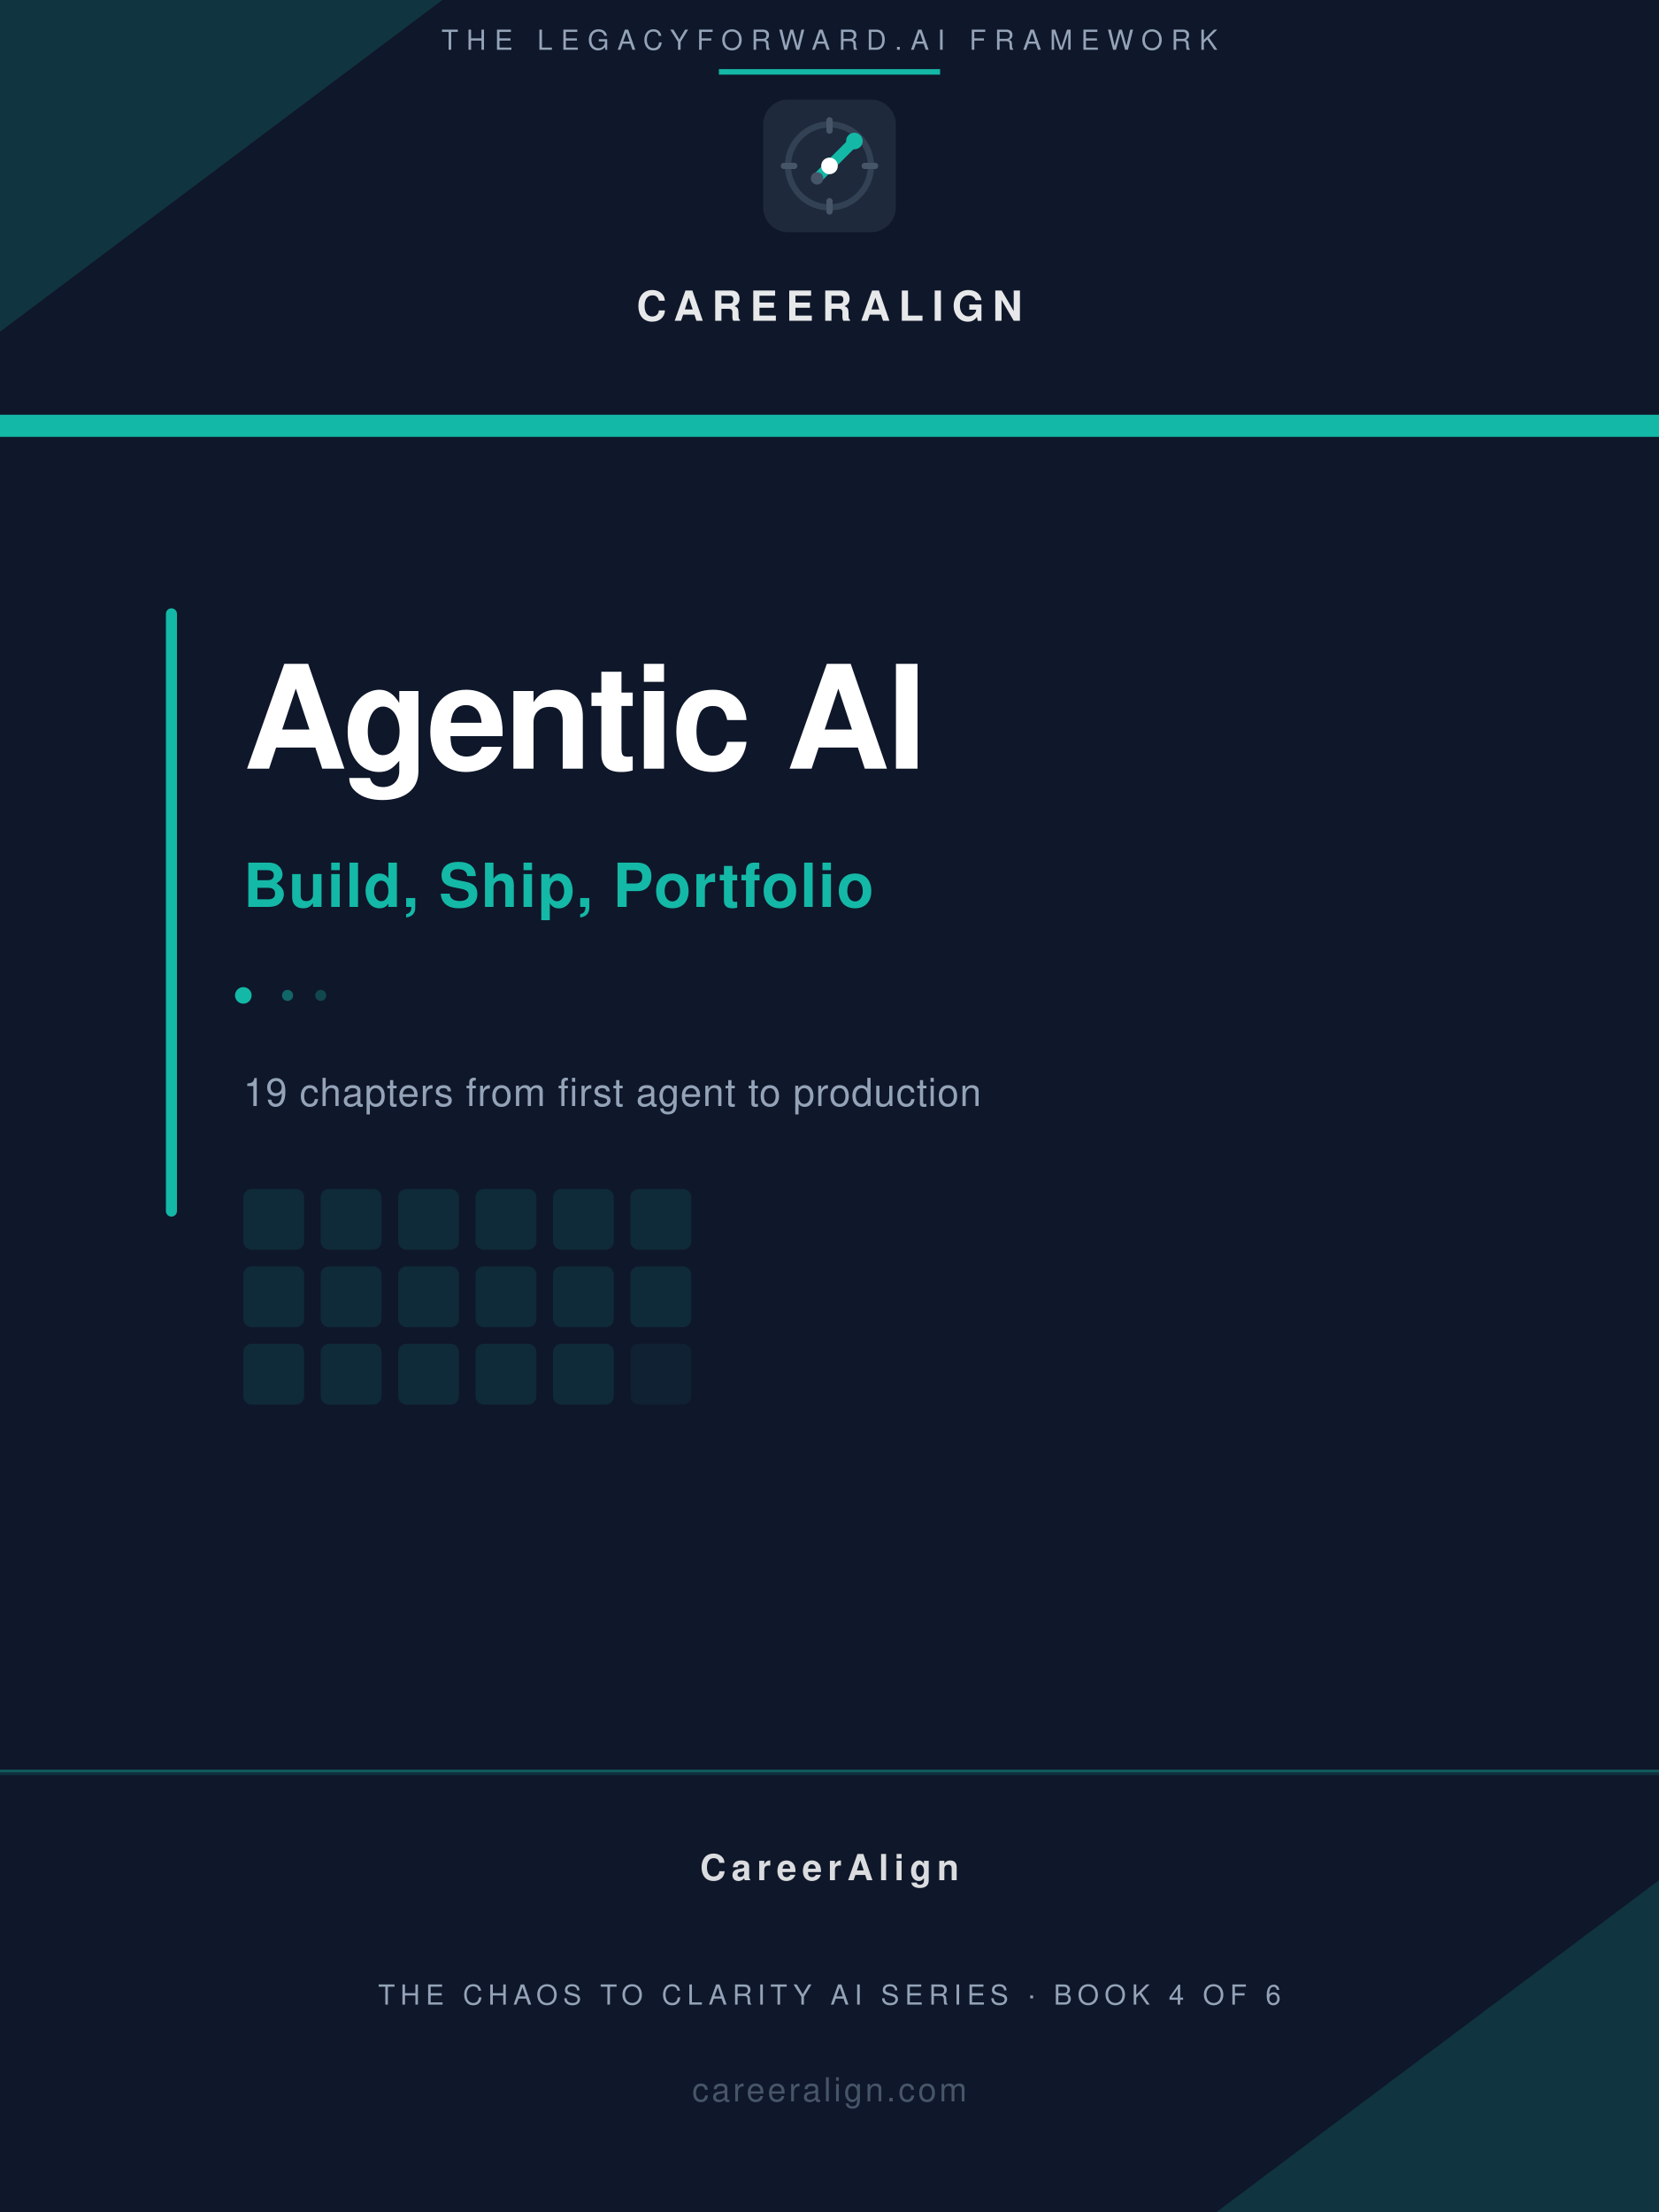
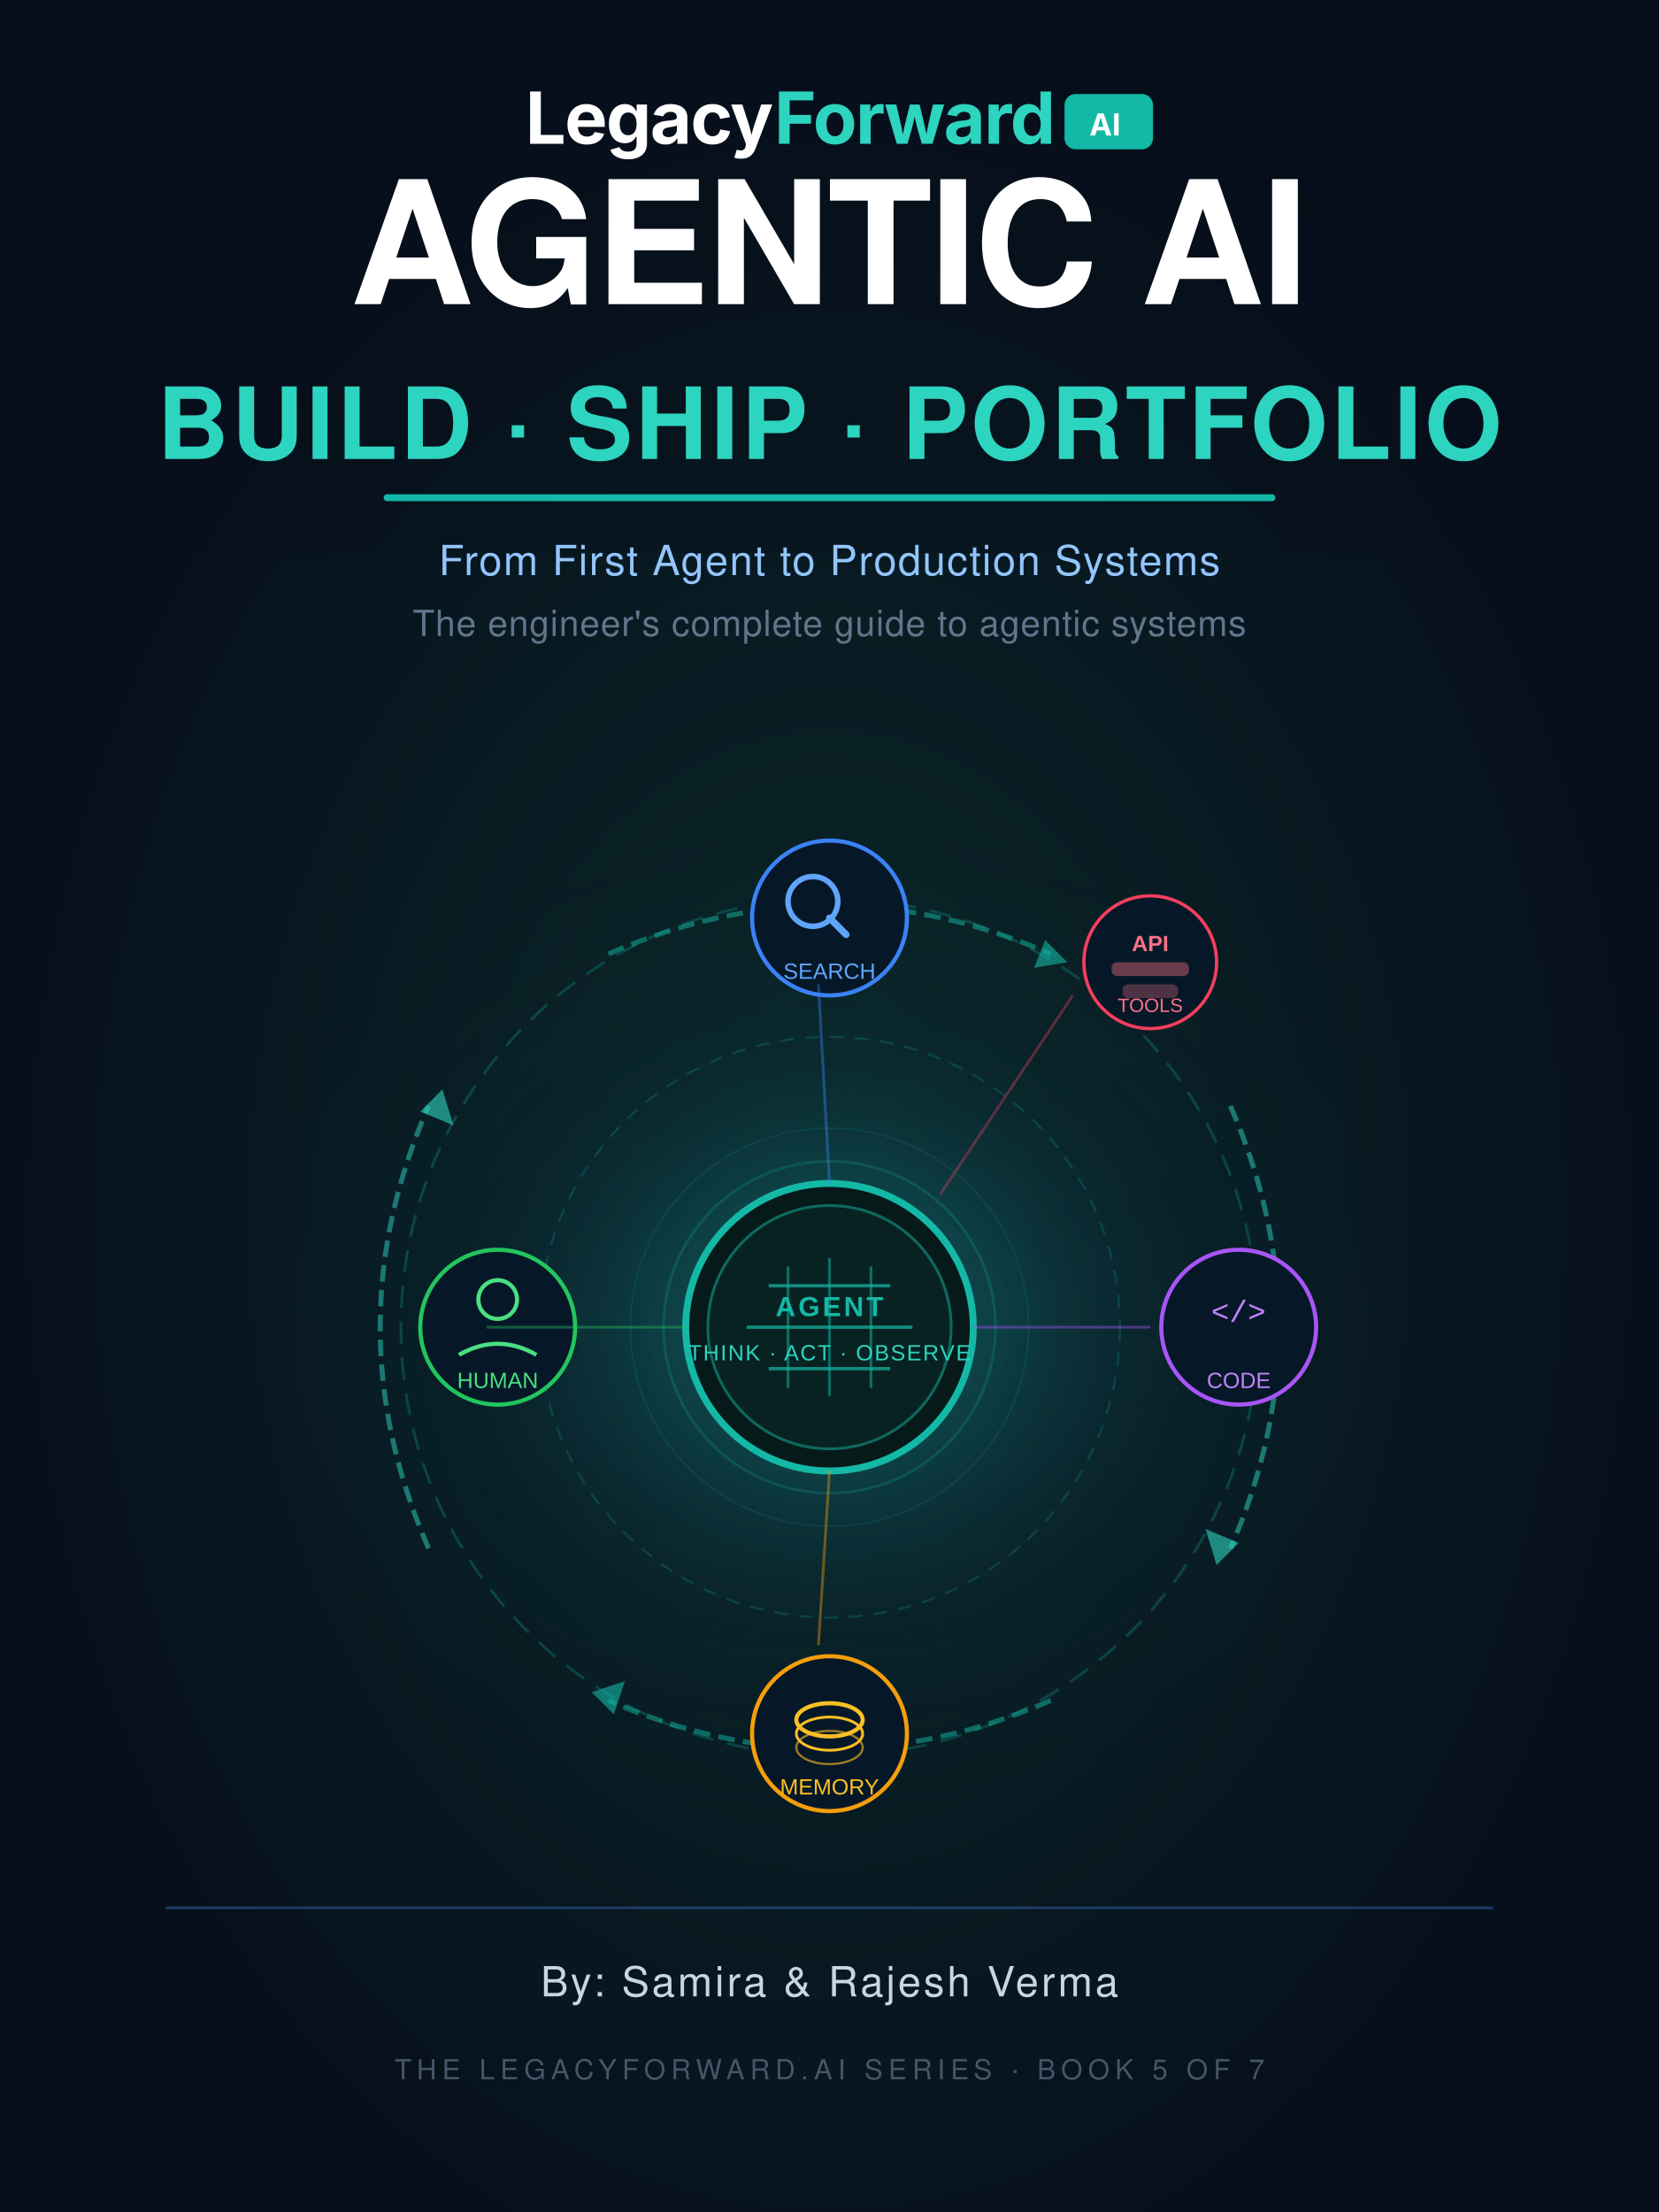
<svg xmlns="http://www.w3.org/2000/svg" width="600" height="800" viewBox="0 0 600 800">
-   <rect width="600" height="800" fill="#0f172a" />
-   <polygon points="0,0 160,0 0,120" fill="#14b8a6" opacity="0.18" />
-   <polygon points="600,800 440,800 600,680" fill="#14b8a6" opacity="0.18" />
-   <text x="300" y="18" font-family="'Helvetica Neue', Helvetica, Arial, sans-serif" font-size="10" fill="#94a3b8" text-anchor="middle" letter-spacing="0.3em">THE LEGACYFORWARD.AI FRAMEWORK</text>
-   <line x1="260" y1="26" x2="340" y2="26" stroke="#14b8a6" stroke-width="2" />
-   <g transform="translate(276,36) scale(1.5)">
-     <rect width="32" height="32" rx="6" fill="#1e293b" />
-     <circle cx="16" cy="16" r="10" fill="none" stroke="#334155" stroke-width="1.5" />
-     <line x1="16" y1="5" x2="16" y2="7.5" stroke="#475569" stroke-width="1.5" stroke-linecap="round" />
-     <line x1="16" y1="24.5" x2="16" y2="27" stroke="#475569" stroke-width="1.5" stroke-linecap="round" />
-     <line x1="5" y1="16" x2="7.5" y2="16" stroke="#475569" stroke-width="1.5" stroke-linecap="round" />
-     <line x1="24.5" y1="16" x2="27" y2="16" stroke="#475569" stroke-width="1.5" stroke-linecap="round" />
-     <line x1="13" y1="19" x2="22" y2="10" stroke="#14b8a6" stroke-width="2.5" stroke-linecap="round" />
-     <circle cx="22" cy="10" r="2" fill="#14b8a6" />
-     <circle cx="16" cy="16" r="2" fill="white" />
-     <circle cx="13" cy="19" r="1.5" fill="#475569" />
+   <defs>
+     <radialGradient id="bgGlow-ag" cx="50%" cy="55%" r="55%">
+       <stop offset="0%" stop-color="#0a2a2a" stop-opacity="1" />
+       <stop offset="100%" stop-color="#060d1a" stop-opacity="1" />
+     </radialGradient>
+     <radialGradient id="coreGlow-ag" cx="50%" cy="50%" r="50%">
+       <stop offset="0%" stop-color="#14b8a6" stop-opacity="0.45" />
+       <stop offset="100%" stop-color="#060d1a" stop-opacity="0" />
+     </radialGradient>
+     <radialGradient id="outerGlow-ag" cx="50%" cy="50%" r="50%">
+       <stop offset="0%" stop-color="#1e6fa8" stop-opacity="0.20" />
+       <stop offset="100%" stop-color="#060d1a" stop-opacity="0" />
+     </radialGradient>
+   </defs>
+   <rect width="600" height="800" fill="url(#bgGlow-ag)" />
+   <rect width="600" height="200" fill="#060d1a" opacity="0.35" />
+   <text x="190" y="52" font-family="Inter, 'Helvetica Neue', Arial, sans-serif" font-size="26" font-weight="700" fill="white" letter-spacing="-0.5">Legacy</text>
+   <text x="280" y="52" font-family="Inter, 'Helvetica Neue', Arial, sans-serif" font-size="26" font-weight="700" fill="#2dd4bf" letter-spacing="-0.5">Forward</text>
+   <rect x="385" y="34" width="32" height="20" rx="4" fill="#14b8a6" />
+   <text x="394" y="49" font-family="Inter, 'Helvetica Neue', Arial, sans-serif" font-size="11" font-weight="700" fill="white">AI</text>
+   <text x="300" y="110" font-family="'Helvetica Neue', Helvetica, Arial, sans-serif" font-size="62" font-weight="900" fill="white" text-anchor="middle" letter-spacing="-1">AGENTIC AI</text>
+   <text x="300" y="166" font-family="'Helvetica Neue', Helvetica, Arial, sans-serif" font-size="36" font-weight="700" fill="#2dd4bf" text-anchor="middle" letter-spacing="1">BUILD · SHIP · PORTFOLIO</text>
+   <line x1="140" y1="180" x2="460" y2="180" stroke="#14b8a6" stroke-width="2.5" stroke-linecap="round" />
+   <text x="300" y="208" font-family="'Helvetica Neue', Helvetica, Arial, sans-serif" font-size="15" font-weight="400" fill="#93c5fd" text-anchor="middle" letter-spacing="0.5">From First Agent to Production Systems</text>
+   <text x="300" y="230" font-family="'Helvetica Neue', Helvetica, Arial, sans-serif" font-size="13" fill="#64748b" text-anchor="middle" letter-spacing="0.3">The engineer's complete guide to agentic systems</text>
+   <ellipse cx="300" cy="480" rx="250" ry="190" fill="url(#outerGlow-ag)" />
+   <ellipse cx="300" cy="480" rx="150" ry="130" fill="url(#coreGlow-ag)" />
+   <circle cx="300" cy="480" r="155" fill="none" stroke="#14b8a6" stroke-width="1" stroke-dasharray="8,5" opacity="0.25" />
+   <circle cx="300" cy="480" r="105" fill="none" stroke="#14b8a6" stroke-width="0.8" stroke-dasharray="5,4" opacity="0.20" />
+   <path d="M 220 345 Q 300 310 380 345" fill="none" stroke="#14b8a6" stroke-width="1.8" stroke-dasharray="6,3" opacity="0.5" />
+   <polygon points="378,340 386,348 374,350" fill="#14b8a6" opacity="0.6" />
+   <path d="M 445 400 Q 480 480 445 560" fill="none" stroke="#2dd4bf" stroke-width="1.8" stroke-dasharray="6,3" opacity="0.5" />
+   <polygon points="448,558 440,566 436,553" fill="#2dd4bf" opacity="0.6" />
+   <path d="M 380 615 Q 300 650 220 615" fill="none" stroke="#14b8a6" stroke-width="1.8" stroke-dasharray="6,3" opacity="0.5" />
+   <polygon points="222,620 214,612 226,608" fill="#14b8a6" opacity="0.6" />
+   <path d="M 155 560 Q 120 480 155 400" fill="none" stroke="#2dd4bf" stroke-width="1.8" stroke-dasharray="6,3" opacity="0.5" />
+   <polygon points="152,402 160,394 164,407" fill="#2dd4bf" opacity="0.6" />
+   <circle cx="300" cy="480" r="52" fill="#061a1a" stroke="#14b8a6" stroke-width="2.5" />
+   <circle cx="300" cy="480" r="44" fill="#0a2a2a" stroke="#14b8a6" stroke-width="1" opacity="0.5" />
+   <line x1="278" y1="465" x2="322" y2="465" stroke="#14b8a6" stroke-width="1.2" opacity="0.7" />
+   <line x1="270" y1="480" x2="330" y2="480" stroke="#14b8a6" stroke-width="1.2" opacity="0.7" />
+   <line x1="278" y1="495" x2="322" y2="495" stroke="#14b8a6" stroke-width="1.2" opacity="0.7" />
+   <line x1="285" y1="458" x2="285" y2="502" stroke="#14b8a6" stroke-width="1" opacity="0.5" />
+   <line x1="300" y1="455" x2="300" y2="505" stroke="#14b8a6" stroke-width="1" opacity="0.5" />
+   <line x1="315" y1="458" x2="315" y2="502" stroke="#14b8a6" stroke-width="1" opacity="0.5" />
+   <text x="300" y="476" font-family="'Helvetica Neue', Arial, sans-serif" font-size="10" font-weight="700" fill="#14b8a6" text-anchor="middle" letter-spacing="1">AGENT</text>
+   <text x="300" y="492" font-family="'Helvetica Neue', Arial, sans-serif" font-size="8" fill="#2dd4bf" text-anchor="middle" letter-spacing="0.5">THINK · ACT · OBSERVE</text>
+   <circle cx="300" cy="480" r="60" fill="none" stroke="#14b8a6" stroke-width="1" opacity="0.2" />
+   <circle cx="300" cy="480" r="72" fill="none" stroke="#14b8a6" stroke-width="0.6" opacity="0.12" />
+   <g transform="translate(268, 300)">
+     <circle cx="32" cy="32" r="28" fill="#061828" stroke="#3b82f6" stroke-width="1.5" />
+     <circle cx="26" cy="26" r="9" fill="none" stroke="#60a5fa" stroke-width="2" />
+     <line x1="32" y1="32" x2="38" y2="38" stroke="#60a5fa" stroke-width="2.5" stroke-linecap="round" />
+     <text x="32" y="54" font-family="'Helvetica Neue', Arial, sans-serif" font-size="8" fill="#60a5fa" text-anchor="middle">SEARCH</text>
  </g>
-   <text x="300" y="116" font-family="'Helvetica Neue', Helvetica, Arial, sans-serif" font-size="15" font-weight="600" letter-spacing="3" fill="white" text-anchor="middle" opacity="0.9">CAREERALIGN</text>
-   <rect x="0" y="150" width="600" height="8" fill="#14b8a6" />
-   <rect x="60" y="220" width="4" height="220" fill="#14b8a6" rx="2" />
-   <text x="88" y="278" font-family="'Helvetica Neue', Helvetica, Arial, sans-serif" font-size="52" font-weight="800" fill="white" letter-spacing="-1">Agentic AI</text>
-   <text x="88" y="328" font-family="'Helvetica Neue', Helvetica, Arial, sans-serif" font-size="22" font-weight="600" fill="#14b8a6" letter-spacing="0.5">Build, Ship, Portfolio</text>
-   <circle cx="88" cy="360" r="3" fill="#14b8a6" />
-   <circle cx="104" cy="360" r="2" fill="#14b8a6" opacity="0.5" />
-   <circle cx="116" cy="360" r="2" fill="#14b8a6" opacity="0.3" />
-   <text x="88" y="400" font-family="'Helvetica Neue', Helvetica, Arial, sans-serif" font-size="14" fill="#94a3b8" letter-spacing="0.3">19 chapters from first agent to production</text>
-   <g opacity="0.12">
-     <rect x="88" y="430" width="22" height="22" rx="3" fill="#14b8a6" />
-     <rect x="116" y="430" width="22" height="22" rx="3" fill="#14b8a6" />
-     <rect x="144" y="430" width="22" height="22" rx="3" fill="#14b8a6" />
-     <rect x="172" y="430" width="22" height="22" rx="3" fill="#14b8a6" />
-     <rect x="200" y="430" width="22" height="22" rx="3" fill="#14b8a6" />
-     <rect x="228" y="430" width="22" height="22" rx="3" fill="#14b8a6" />
-     <rect x="88" y="458" width="22" height="22" rx="3" fill="#14b8a6" />
-     <rect x="116" y="458" width="22" height="22" rx="3" fill="#14b8a6" />
-     <rect x="144" y="458" width="22" height="22" rx="3" fill="#14b8a6" />
-     <rect x="172" y="458" width="22" height="22" rx="3" fill="#14b8a6" />
-     <rect x="200" y="458" width="22" height="22" rx="3" fill="#14b8a6" />
-     <rect x="228" y="458" width="22" height="22" rx="3" fill="#14b8a6" />
-     <rect x="88" y="486" width="22" height="22" rx="3" fill="#14b8a6" />
-     <rect x="116" y="486" width="22" height="22" rx="3" fill="#14b8a6" />
-     <rect x="144" y="486" width="22" height="22" rx="3" fill="#14b8a6" />
-     <rect x="172" y="486" width="22" height="22" rx="3" fill="#14b8a6" />
-     <rect x="200" y="486" width="22" height="22" rx="3" fill="#14b8a6" />
-     <rect x="228" y="486" width="22" height="22" rx="3" fill="#14b8a6" opacity="0.5" />
+   <line x1="296" y1="356" x2="300" y2="428" stroke="#3b82f6" stroke-width="1" opacity="0.4" />
+   <g transform="translate(416, 448)">
+     <circle cx="32" cy="32" r="28" fill="#061828" stroke="#a855f7" stroke-width="1.5" />
+     <text x="22" y="30" font-family="'Courier New', monospace" font-size="11" fill="#c084fc">&lt;/&gt;</text>
+     <text x="32" y="54" font-family="'Helvetica Neue', Arial, sans-serif" font-size="8" fill="#c084fc" text-anchor="middle">CODE</text>
  </g>
-   <rect x="0" y="640" width="600" height="1" fill="#14b8a6" opacity="0.4" />
-   <rect x="0" y="641" width="600" height="1" fill="#14b8a6" opacity="0.15" />
-   <text x="300" y="680" font-family="'Helvetica Neue', Helvetica, Arial, sans-serif" font-size="13" font-weight="600" fill="white" text-anchor="middle" letter-spacing="2" opacity="0.85">CareerAlign</text>
-   <text x="300" y="725" font-family="'Helvetica Neue', Helvetica, Arial, sans-serif" font-size="10" fill="#94a3b8" text-anchor="middle" letter-spacing="0.2em">THE CHAOS TO CLARITY AI SERIES · BOOK 4 OF 6</text>
-   <text x="300" y="760" font-family="'Helvetica Neue', Helvetica, Arial, sans-serif" font-size="12" fill="#475569" text-anchor="middle" letter-spacing="1">careeralign.com</text>
+   <line x1="416" y1="480" x2="352" y2="480" stroke="#a855f7" stroke-width="1" opacity="0.4" />
+   <g transform="translate(268, 595)">
+     <circle cx="32" cy="32" r="28" fill="#061828" stroke="#f59e0b" stroke-width="1.5" />
+     <ellipse cx="32" cy="27" rx="12" ry="6" fill="none" stroke="#fbbf24" stroke-width="1.5" />
+     <ellipse cx="32" cy="32" rx="12" ry="6" fill="none" stroke="#fbbf24" stroke-width="1" />
+     <ellipse cx="32" cy="37" rx="12" ry="6" fill="none" stroke="#fbbf24" stroke-width="0.8" opacity="0.6" />
+     <text x="32" y="54" font-family="'Helvetica Neue', Arial, sans-serif" font-size="8" fill="#fbbf24" text-anchor="middle">MEMORY</text>
+   </g>
+   <line x1="296" y1="595" x2="300" y2="532" stroke="#f59e0b" stroke-width="1" opacity="0.4" />
+   <g transform="translate(148, 448)">
+     <circle cx="32" cy="32" r="28" fill="#061828" stroke="#22c55e" stroke-width="1.5" />
+     <circle cx="32" cy="22" r="7" fill="none" stroke="#4ade80" stroke-width="1.5" />
+     <path d="M18,42 Q32,34 46,42" fill="none" stroke="#4ade80" stroke-width="1.5" />
+     <text x="32" y="54" font-family="'Helvetica Neue', Arial, sans-serif" font-size="8" fill="#4ade80" text-anchor="middle">HUMAN</text>
+   </g>
+   <line x1="176" y1="480" x2="248" y2="480" stroke="#22c55e" stroke-width="1" opacity="0.4" />
+   <g transform="translate(388, 320)">
+     <circle cx="28" cy="28" r="24" fill="#061828" stroke="#f43f5e" stroke-width="1.2" />
+     <text x="28" y="24" font-family="'Helvetica Neue', Arial, sans-serif" font-size="8" font-weight="700" fill="#fb7185" text-anchor="middle">API</text>
+     <rect x="14" y="28" width="28" height="5" rx="2" fill="#fb7185" opacity="0.4" />
+     <rect x="18" y="36" width="20" height="5" rx="2" fill="#fb7185" opacity="0.3" />
+     <text x="28" y="46" font-family="'Helvetica Neue', Arial, sans-serif" font-size="7" fill="#fb7185" text-anchor="middle">TOOLS</text>
+   </g>
+   <line x1="388" y1="360" x2="340" y2="432" stroke="#f43f5e" stroke-width="1" opacity="0.35" />
+   <line x1="60" y1="690" x2="540" y2="690" stroke="#1e3a5f" stroke-width="1" />
+   <text x="300" y="722" font-family="'Helvetica Neue', Helvetica, Arial, sans-serif" font-size="15" font-weight="500" fill="#cbd5e1" text-anchor="middle" letter-spacing="1">By: Samira &amp; Rajesh Verma</text>
+   <text x="300" y="752" font-family="'Helvetica Neue', Helvetica, Arial, sans-serif" font-size="10" fill="#475569" text-anchor="middle" letter-spacing="0.2em">THE LEGACYFORWARD.AI SERIES · BOOK 5 OF 7</text>
</svg>
